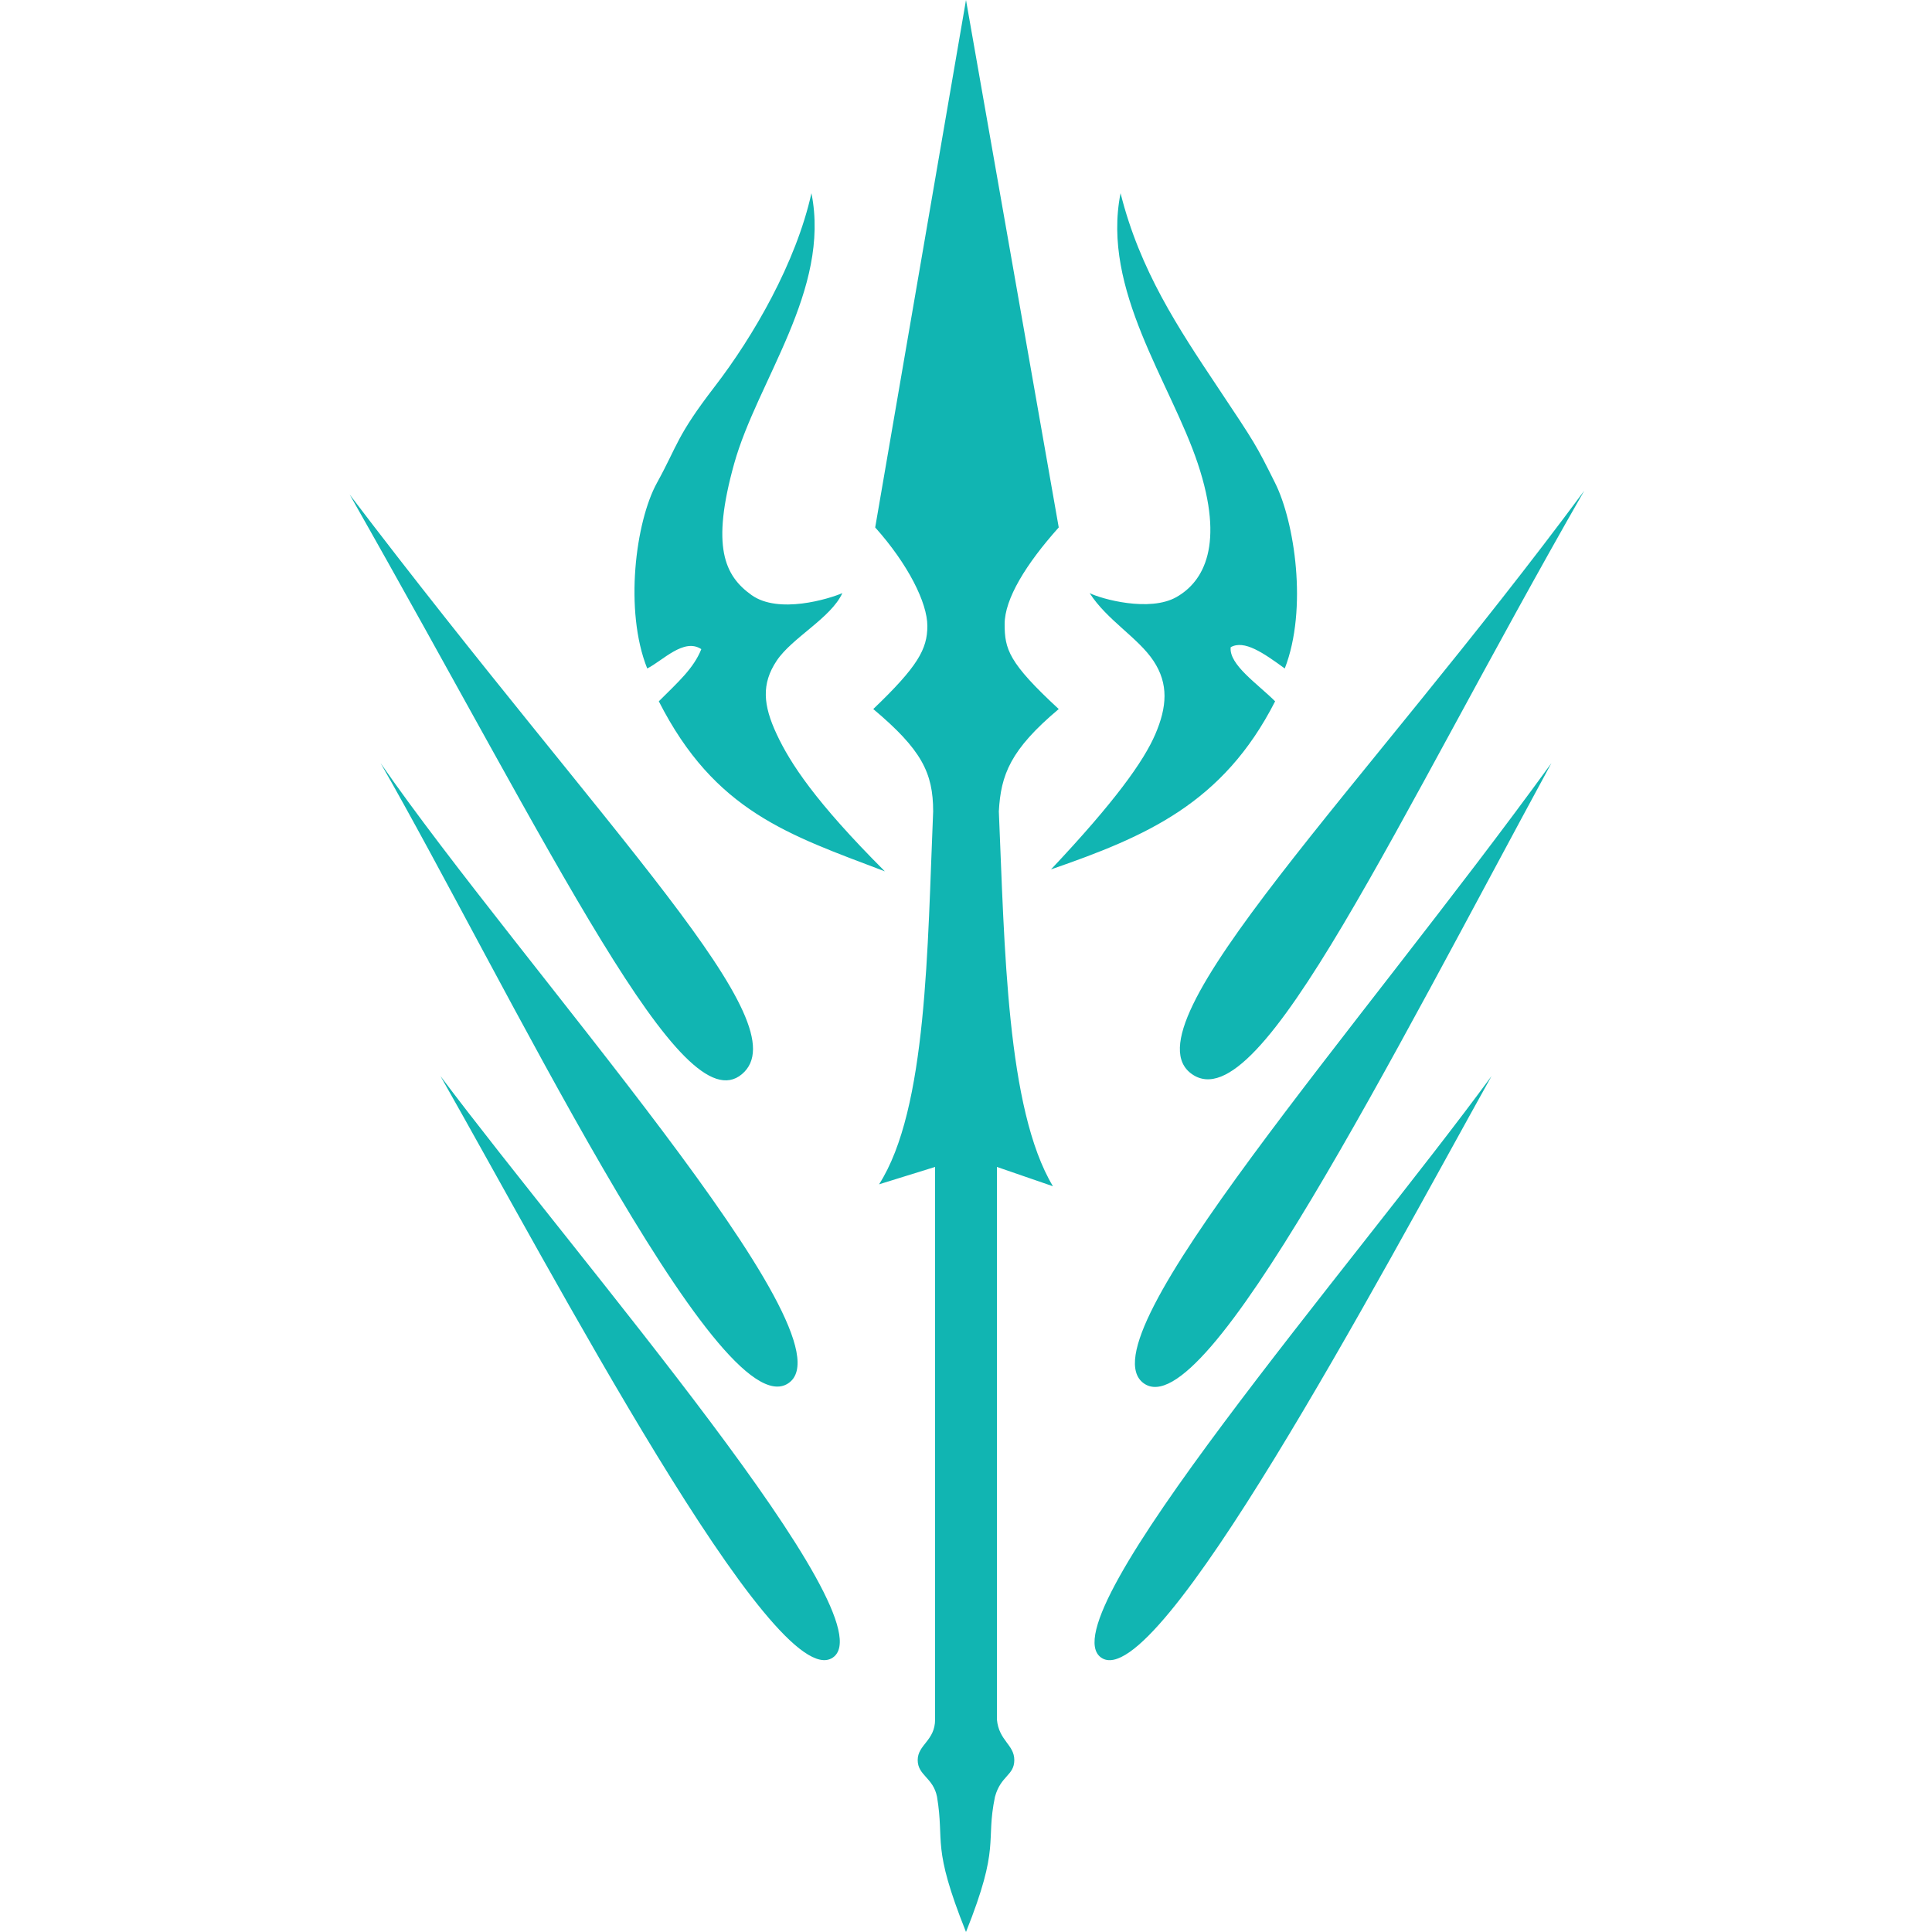
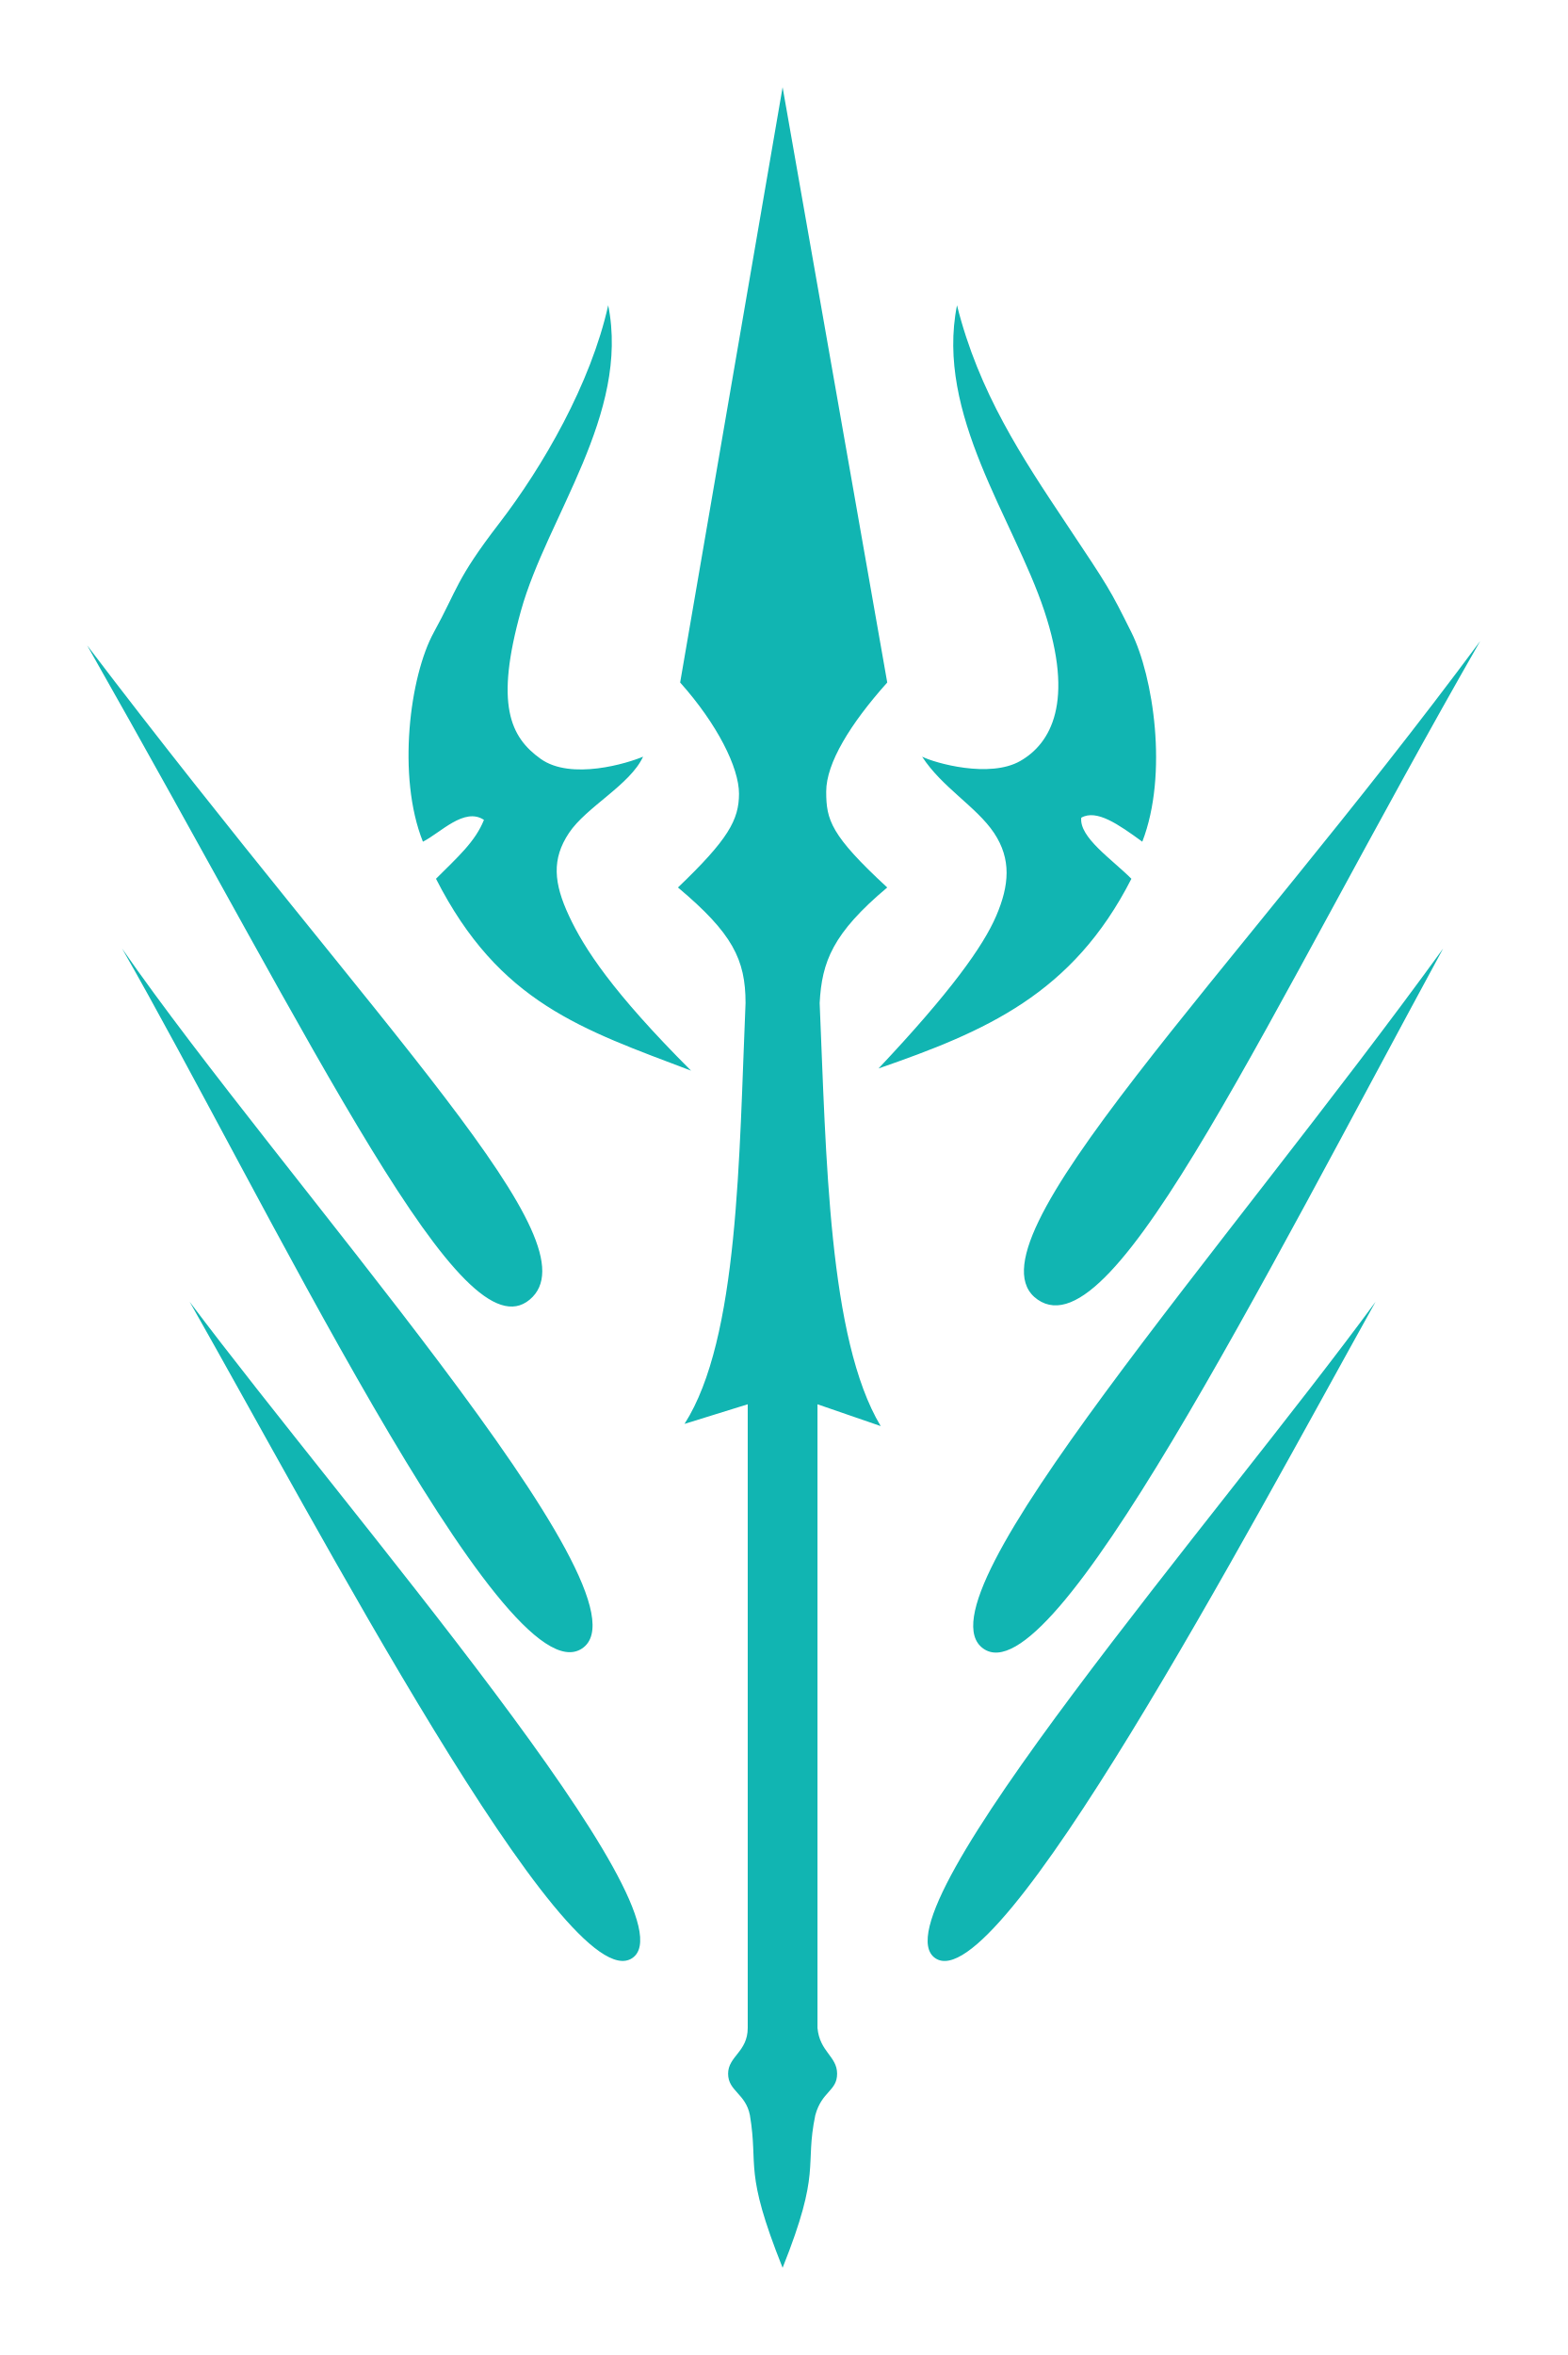
- <svg xmlns="http://www.w3.org/2000/svg" viewBox="0 0 1000 1000">
+ <svg xmlns="http://www.w3.org/2000/svg" viewBox="141 -40 719 1080" preserveAspectRatio="xMidYMid meet">
  <path fill="#11B5B2" d="M500 0l48 273c-17 19-28 37-28 50s2 20 28 44c-25 21-30 34-31 53 3 70 4 154 28 194l-29-10V890c1 11 9 13 9 21s-7 8-10 19c-5 24 3 25-15 70-18-45-11-46-15-70-2-10-10-11-10-19s9-10 9-21V604l-29 9c25-39 25-123 28-193 0-20-6-32-31-53 23-22 28-31 28-43s-10-32-27-51ZM420 100c10 50-28 97-40 140s-5 58 9 68 40 2 47-1c-6 13-26 23-34 35s-7 23 0 38 20 35 56 71c-50-19-88-31-117-88 10-10 18-17 22-27-9-6-20 6-28 10-12-30-6-76 5-96s10-24 30-50 42-64 50-100m160 0c10 40 30 70 50 100s20 30 30 50 17 65 5 96c-11-8-21-15-28-11-1 9 14 19 23 28-27 53-67 70-116 87 33-35 48-56 54-70s7-26-1-38-24-21-33-35c6 3 31 10 45 2s25-27 11-69-50-90-40-140M820 254C722 425 653 581 617 556s89-148 203-302M803 395C721 546 624 739 592 716S703 533 803 395M772 557C713 663 599 878 570 858S701 654 772 557M181 256C317 435 415 530 384 556S289 446 181 256m16 139c72 104 247 297 211 321S259 503 197 395m31 162c72 96 233 281 203 301S286 659 228 557" />
</svg>
